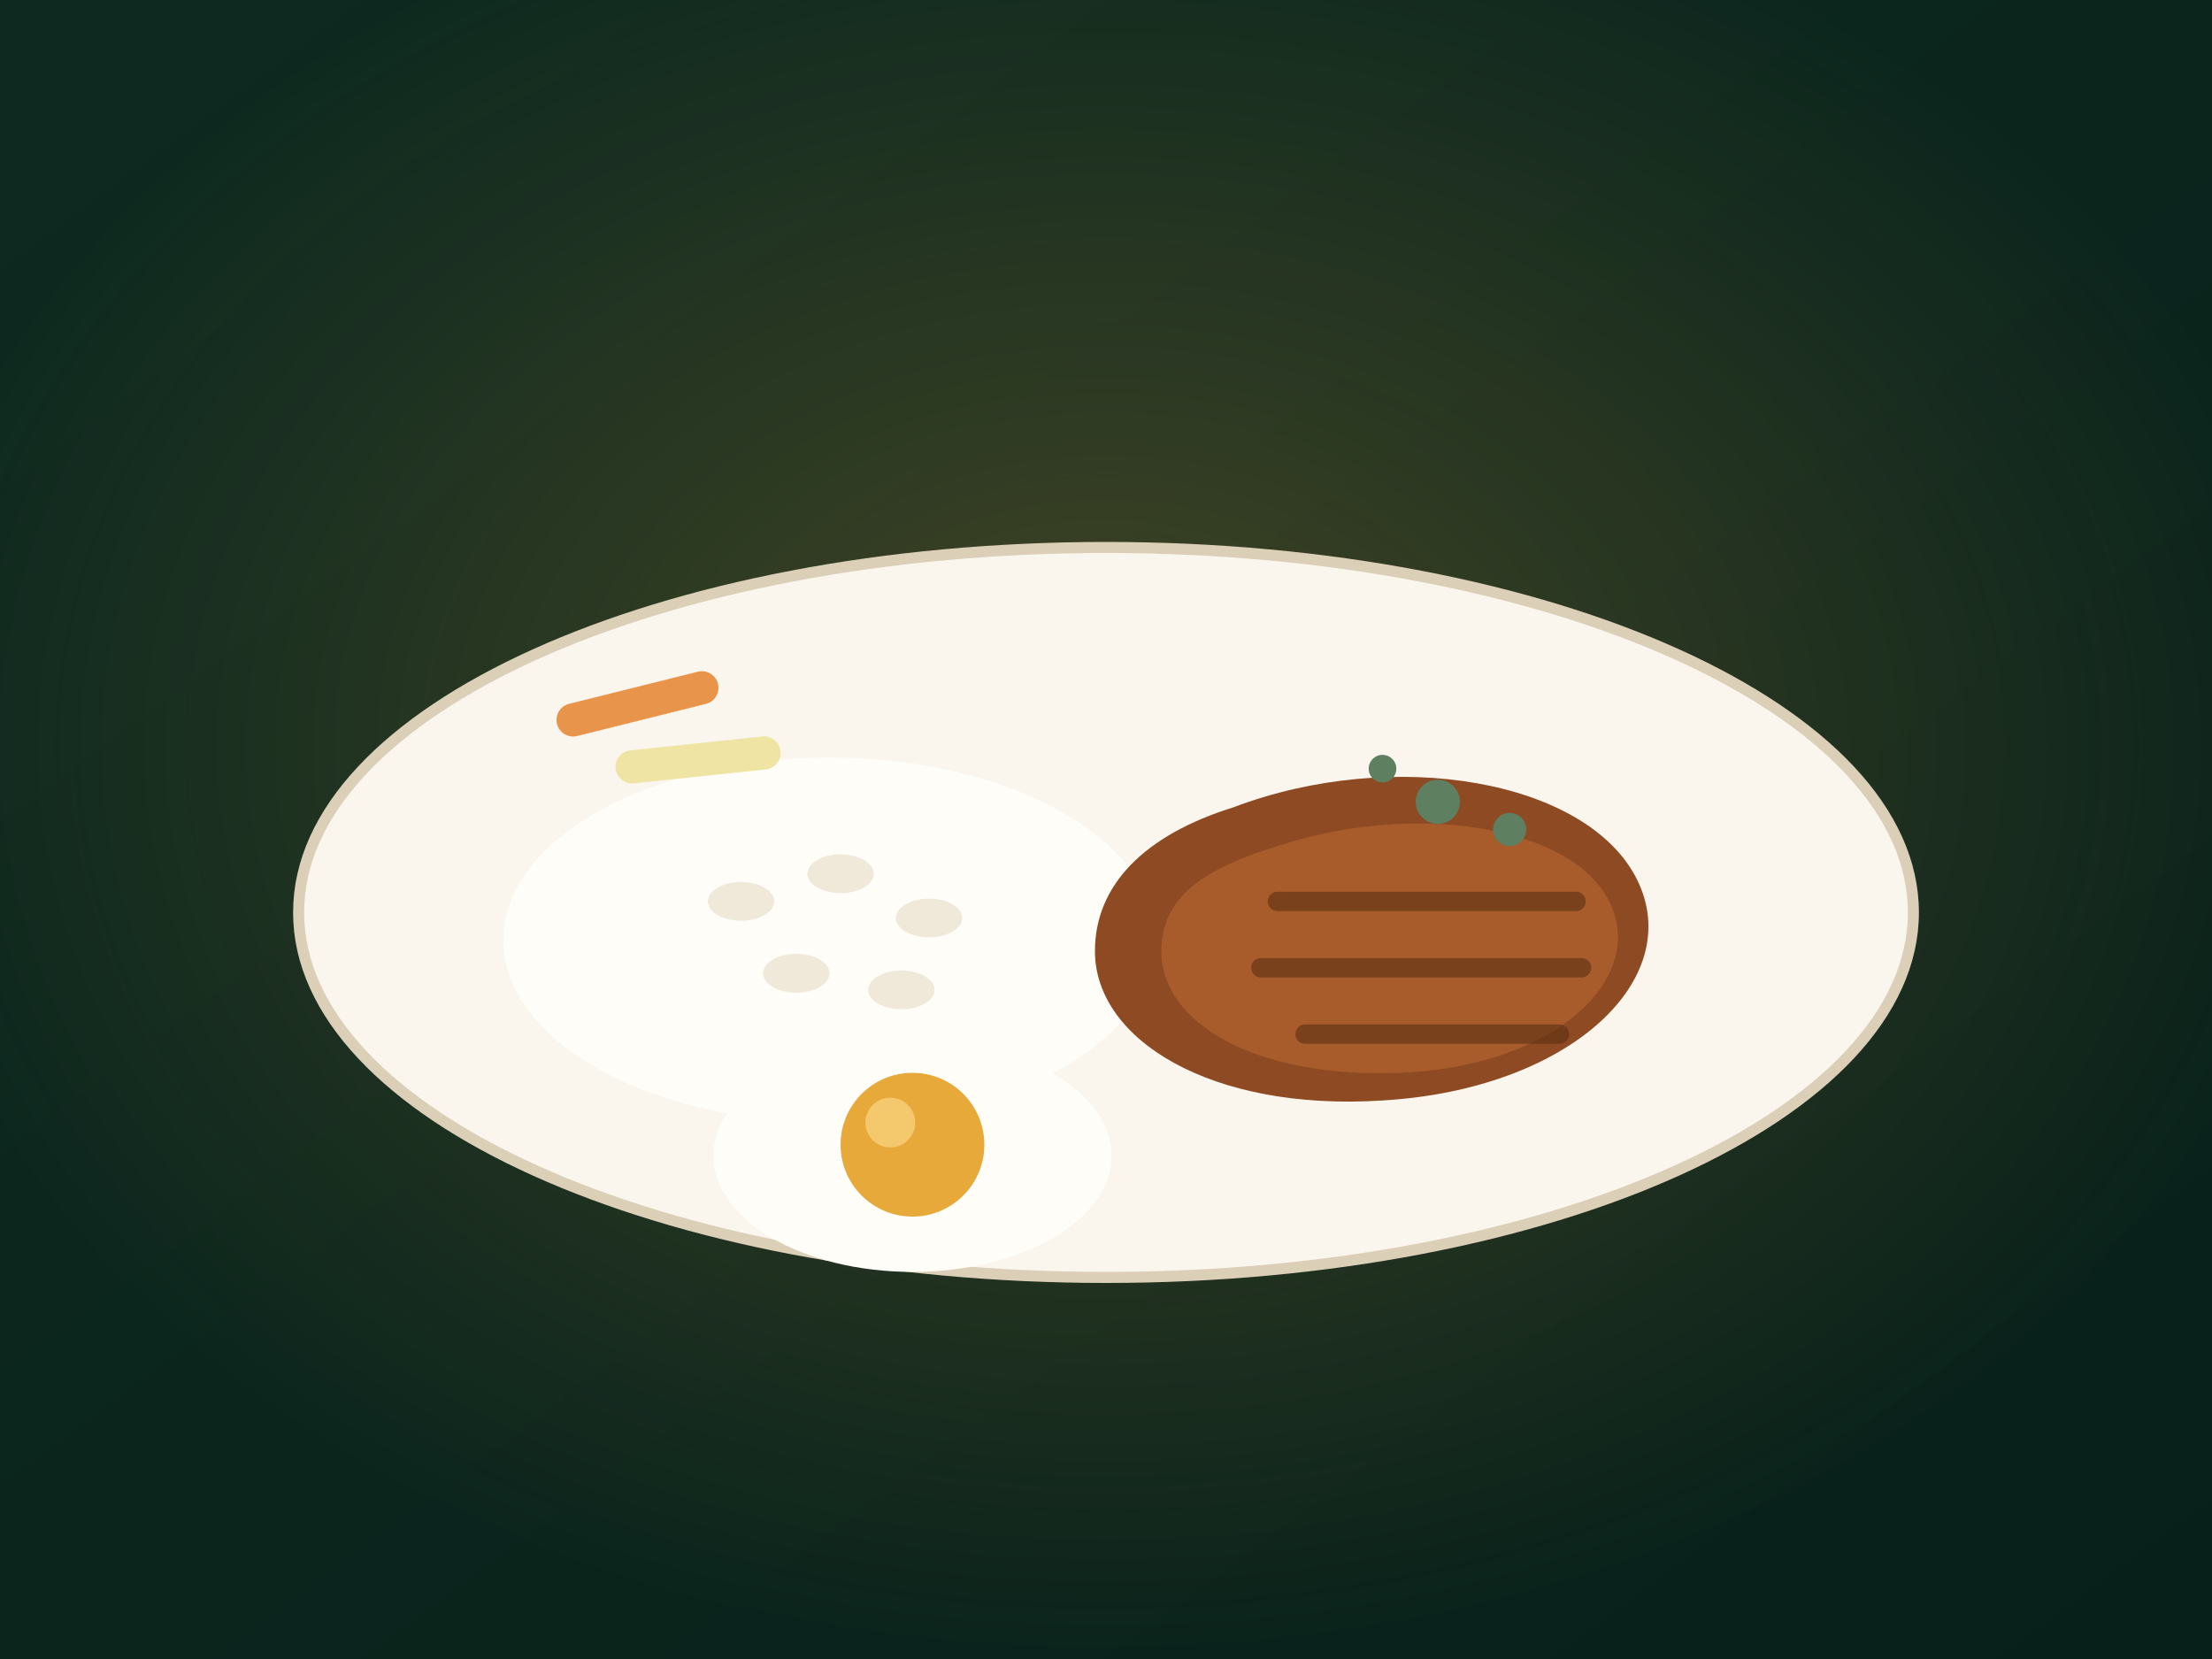
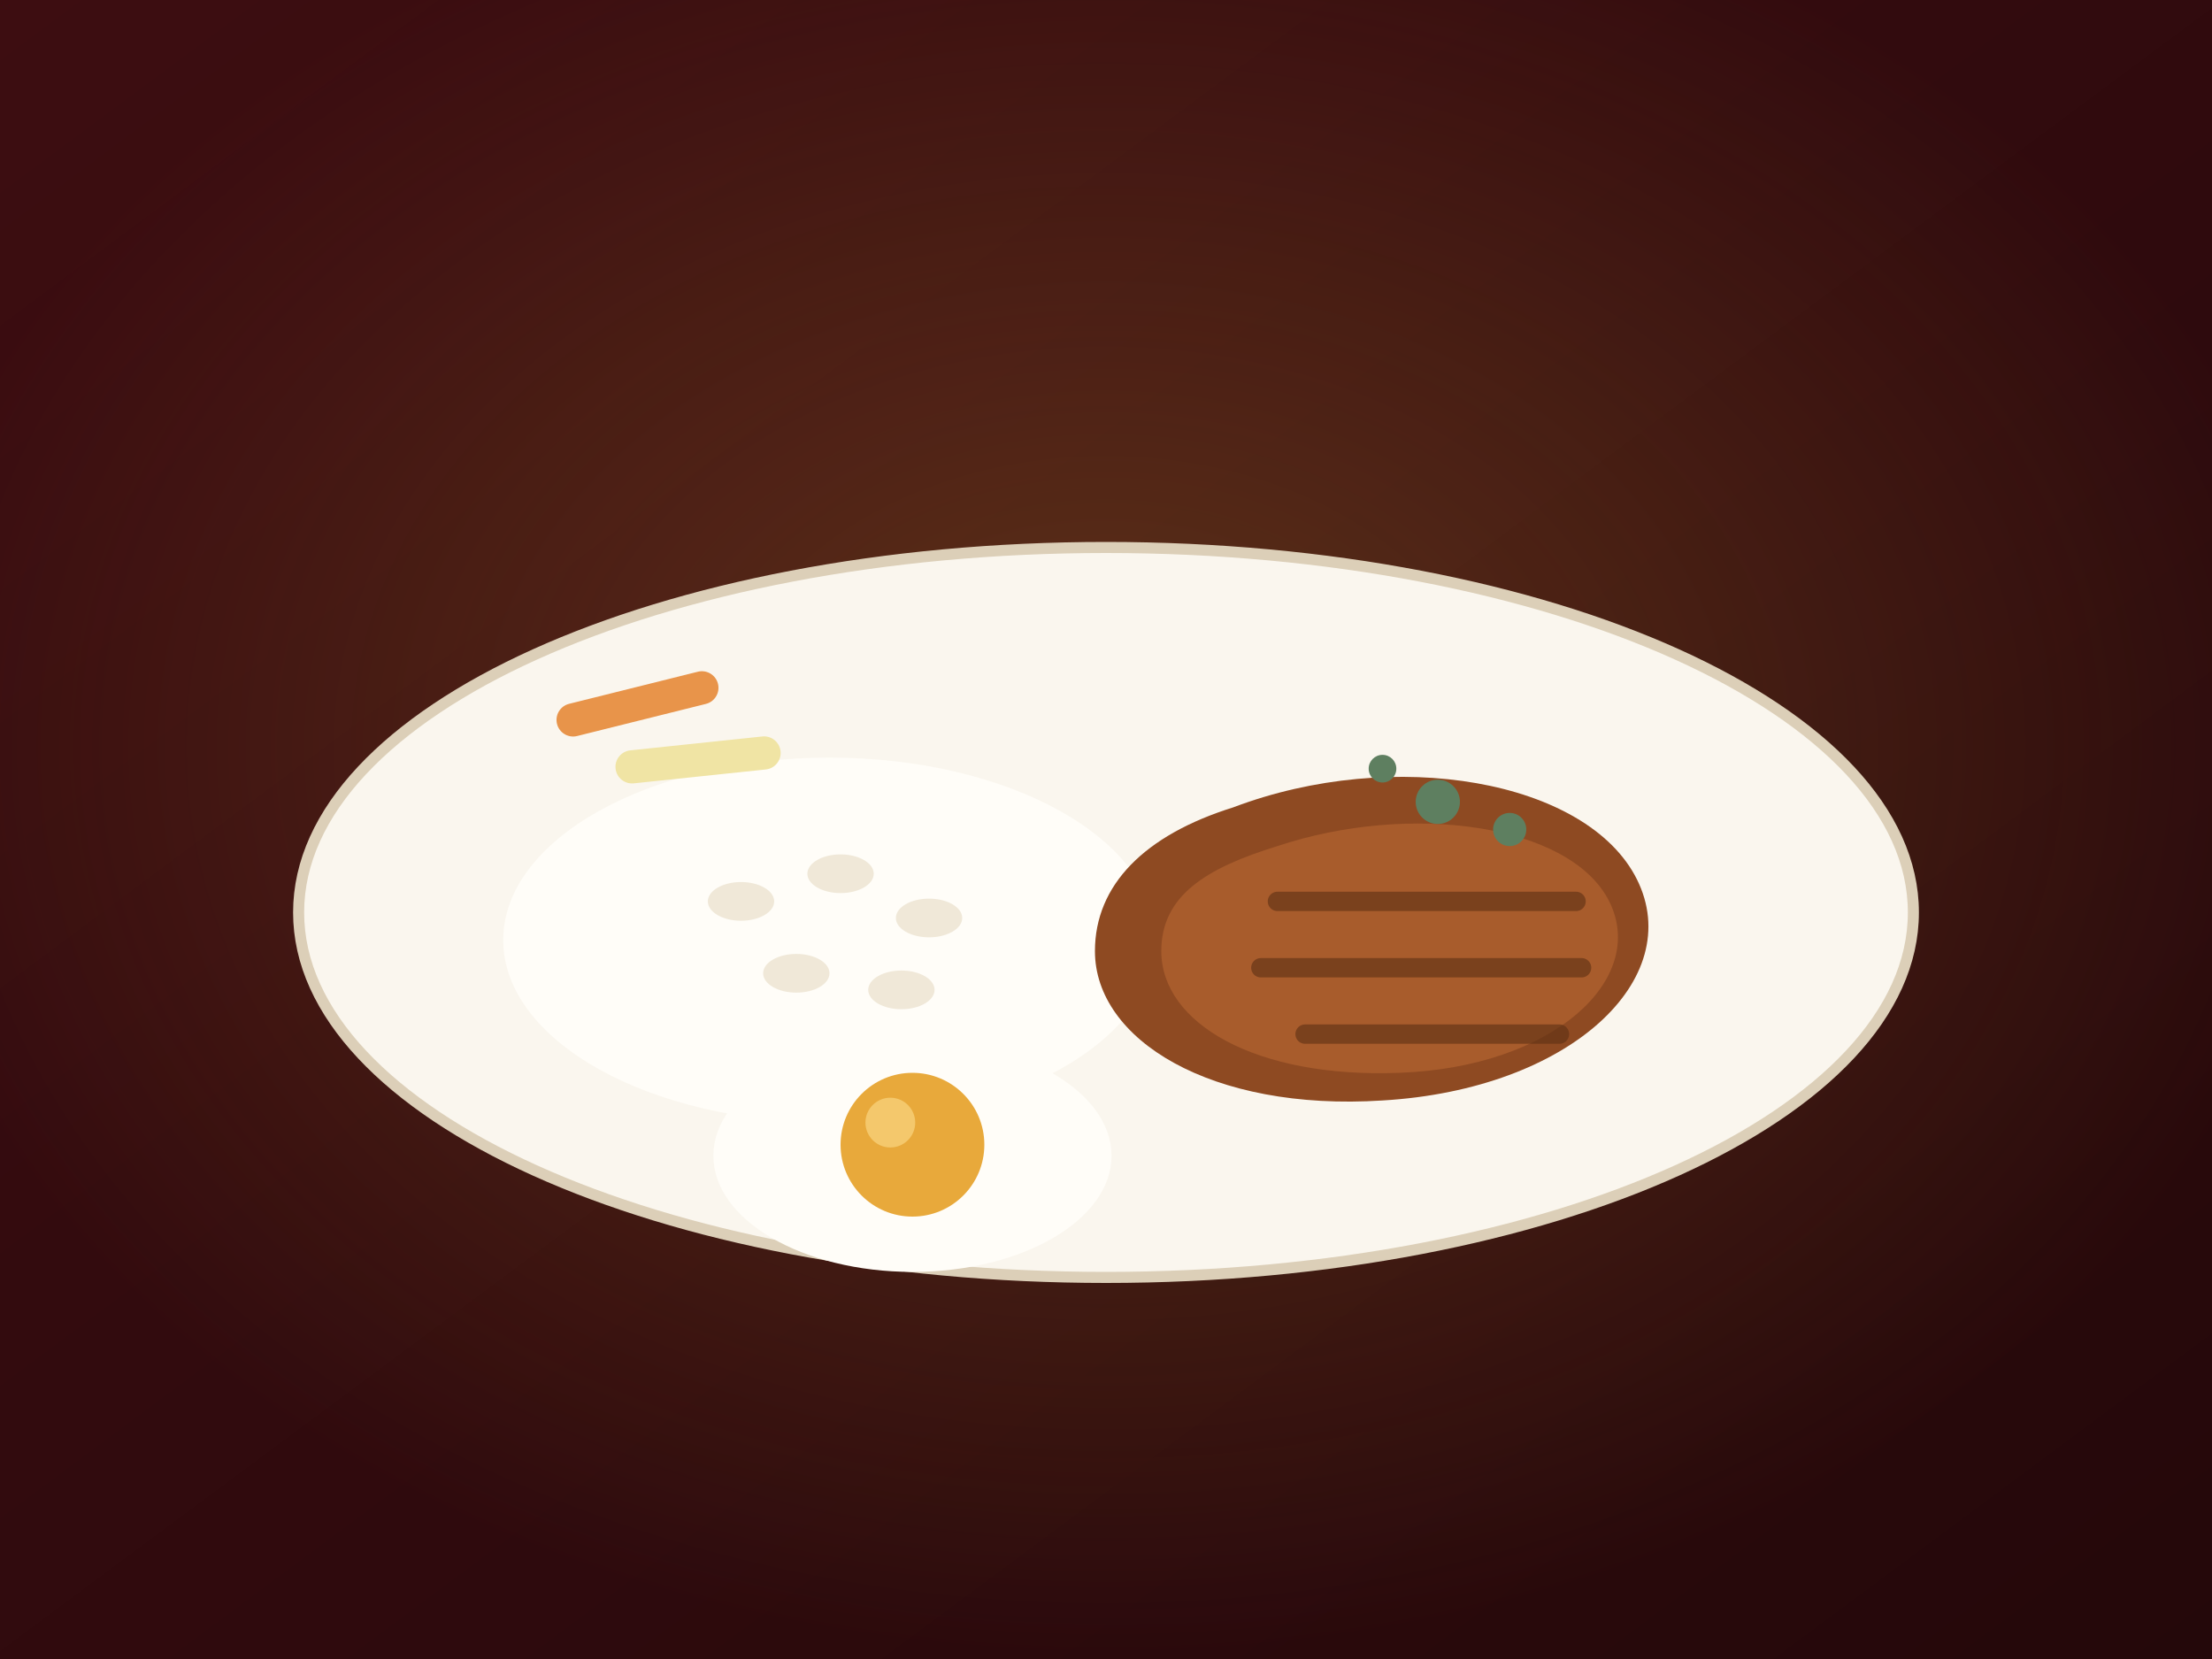
<svg xmlns="http://www.w3.org/2000/svg" viewBox="0 0 800 600" role="img" aria-label="Illustration of a broken rice plate with charbroiled pork chop, fried egg and pickles">
  <defs>
    <linearGradient id="p3" x1="0" y1="0" x2="1" y2="1">
-       <stop offset="0" stop-color="#0E2A20" />
-       <stop offset="1" stop-color="#08201A" />
+       <stop offset="0" stop-color="#3D0D11" />
+       <stop offset="1" stop-color="#24080A" />
    </linearGradient>
    <radialGradient id="g3" cx="50%" cy="45%" r="55%">
      <stop offset="0" stop-color="#DFA13B" stop-opacity=".26" />
      <stop offset="1" stop-color="#DFA13B" stop-opacity="0" />
    </radialGradient>
  </defs>
  <rect width="800" height="600" fill="url(#p3)" />
  <rect width="800" height="600" fill="url(#g3)" />
  <ellipse cx="400" cy="330" rx="292" ry="132" fill="#FAF6EE" />
  <ellipse cx="400" cy="330" rx="292" ry="132" fill="none" stroke="#DCCFB8" stroke-width="4" />
  <ellipse cx="300" cy="340" rx="118" ry="66" fill="#FFFDF8" />
  <g fill="#F0E8D8">
    <ellipse cx="268" cy="326" rx="12" ry="7" />
    <ellipse cx="304" cy="316" rx="12" ry="7" />
    <ellipse cx="336" cy="332" rx="12" ry="7" />
    <ellipse cx="288" cy="352" rx="12" ry="7" />
    <ellipse cx="326" cy="358" rx="12" ry="7" />
  </g>
  <path d="M446 292c58-22 128-10 146 26 18 36-24 76-92 80-62 4-104-22-104-54 0-24 18-42 50-52Z" fill="#8E4A22" />
  <path d="M462 306c48-16 106-8 120 20 14 28-20 60-76 62-52 2-86-18-86-44 0-20 16-30 42-38Z" fill="#A85C2C" />
  <g stroke="#5C2E12" stroke-width="7" stroke-linecap="round" opacity=".6">
    <path d="M462 326h108" />
    <path d="M456 350h116" />
    <path d="M472 374h92" />
  </g>
  <ellipse cx="330" cy="418" rx="72" ry="42" fill="#FFFDF8" />
  <circle cx="330" cy="414" r="26" fill="#E8A93B" />
  <circle cx="322" cy="406" r="9" fill="#F4C86C" />
  <g>
    <rect x="200" y="256" width="60" height="12" rx="6" fill="#E8944A" transform="rotate(-14 200 256)" />
    <rect x="222" y="272" width="60" height="12" rx="6" fill="#F0E4A4" transform="rotate(-6 222 272)" />
  </g>
  <g fill="#5E7F60">
    <circle cx="520" cy="290" r="8" />
    <circle cx="546" cy="300" r="6" />
    <circle cx="500" cy="278" r="5" />
  </g>
</svg>
